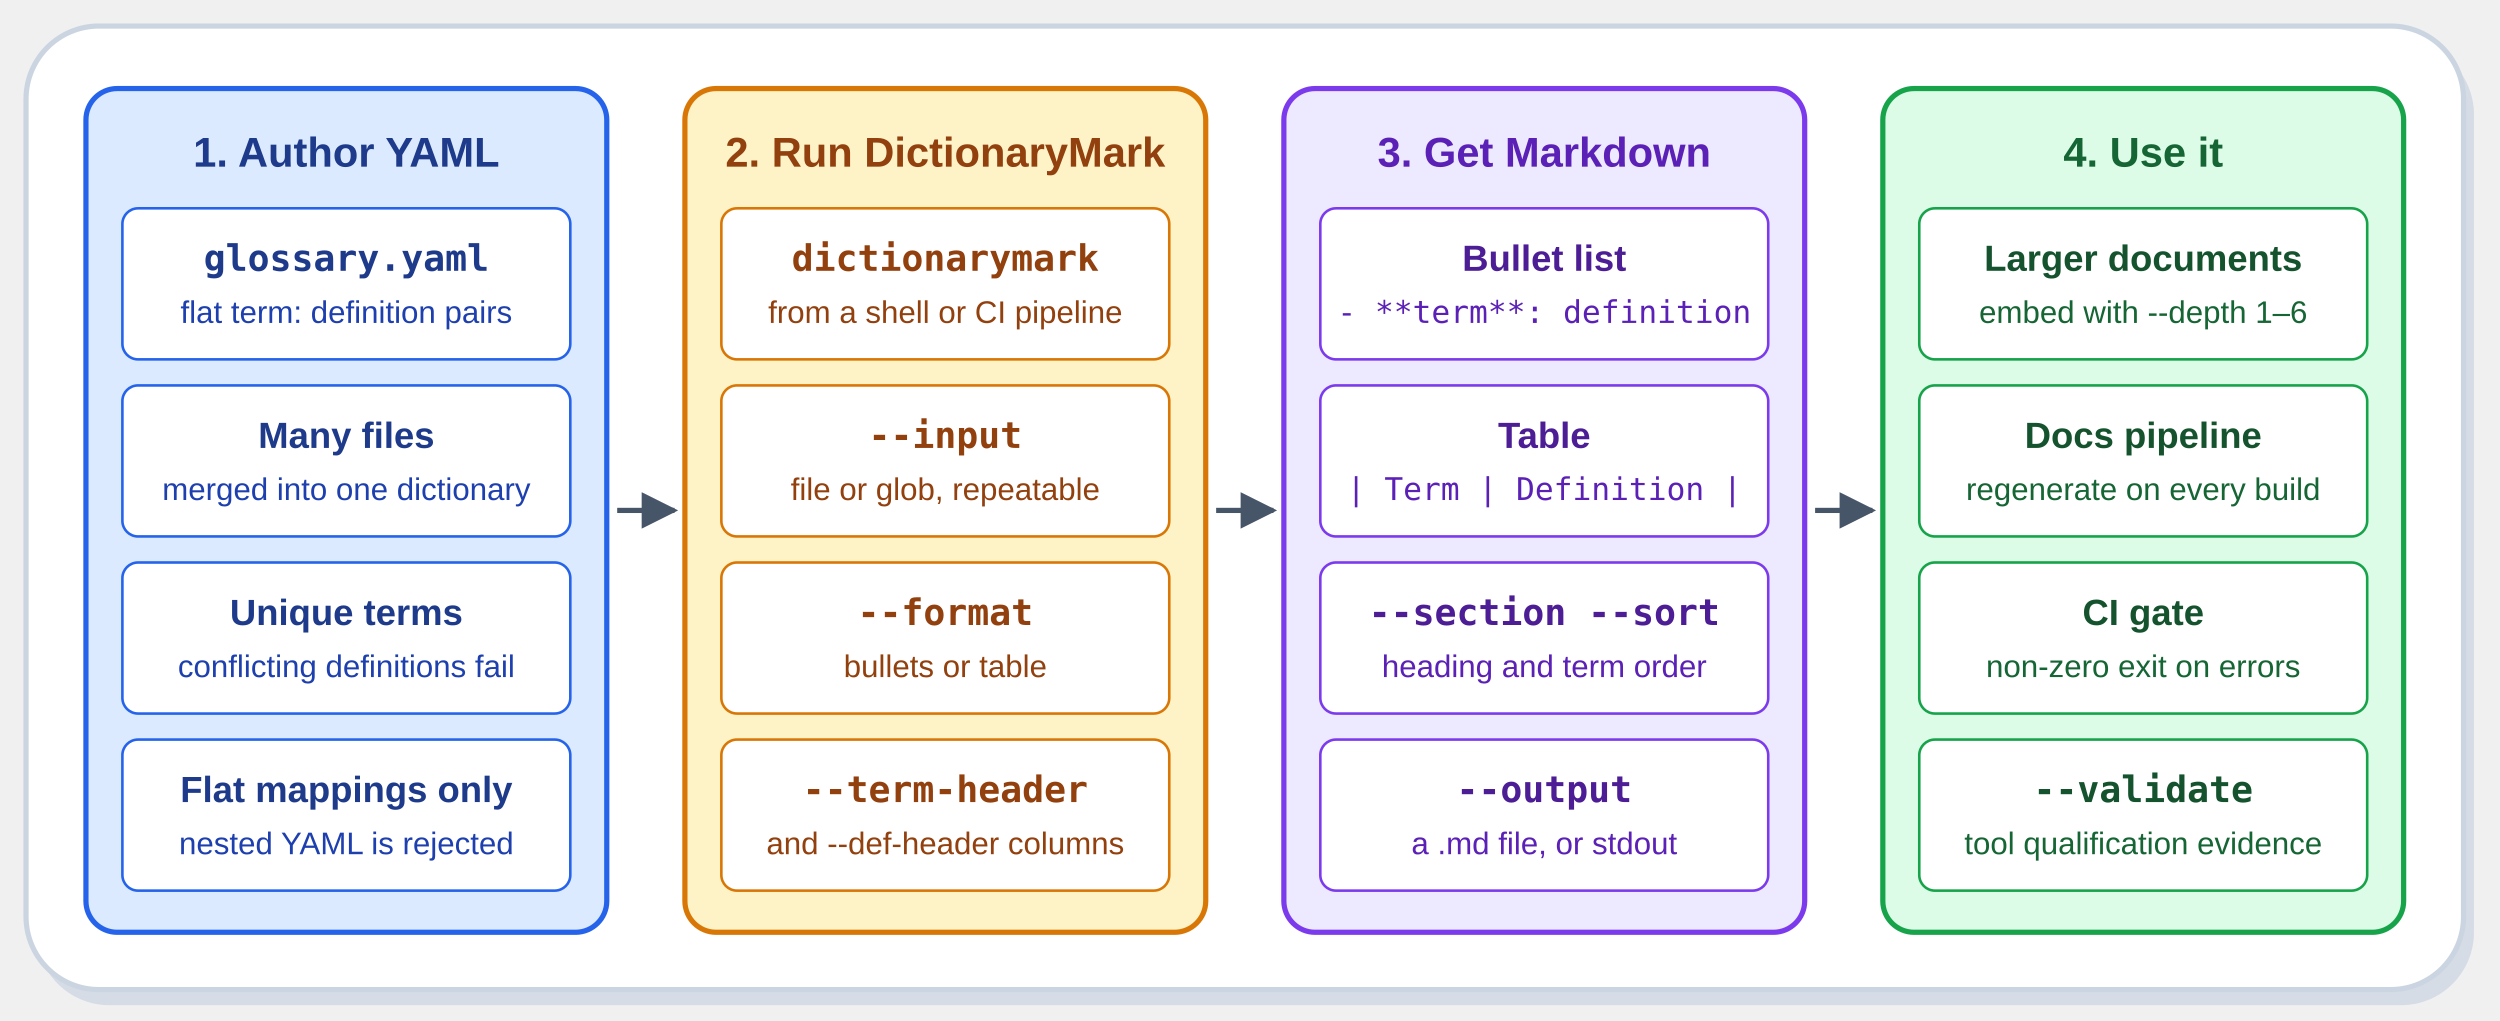
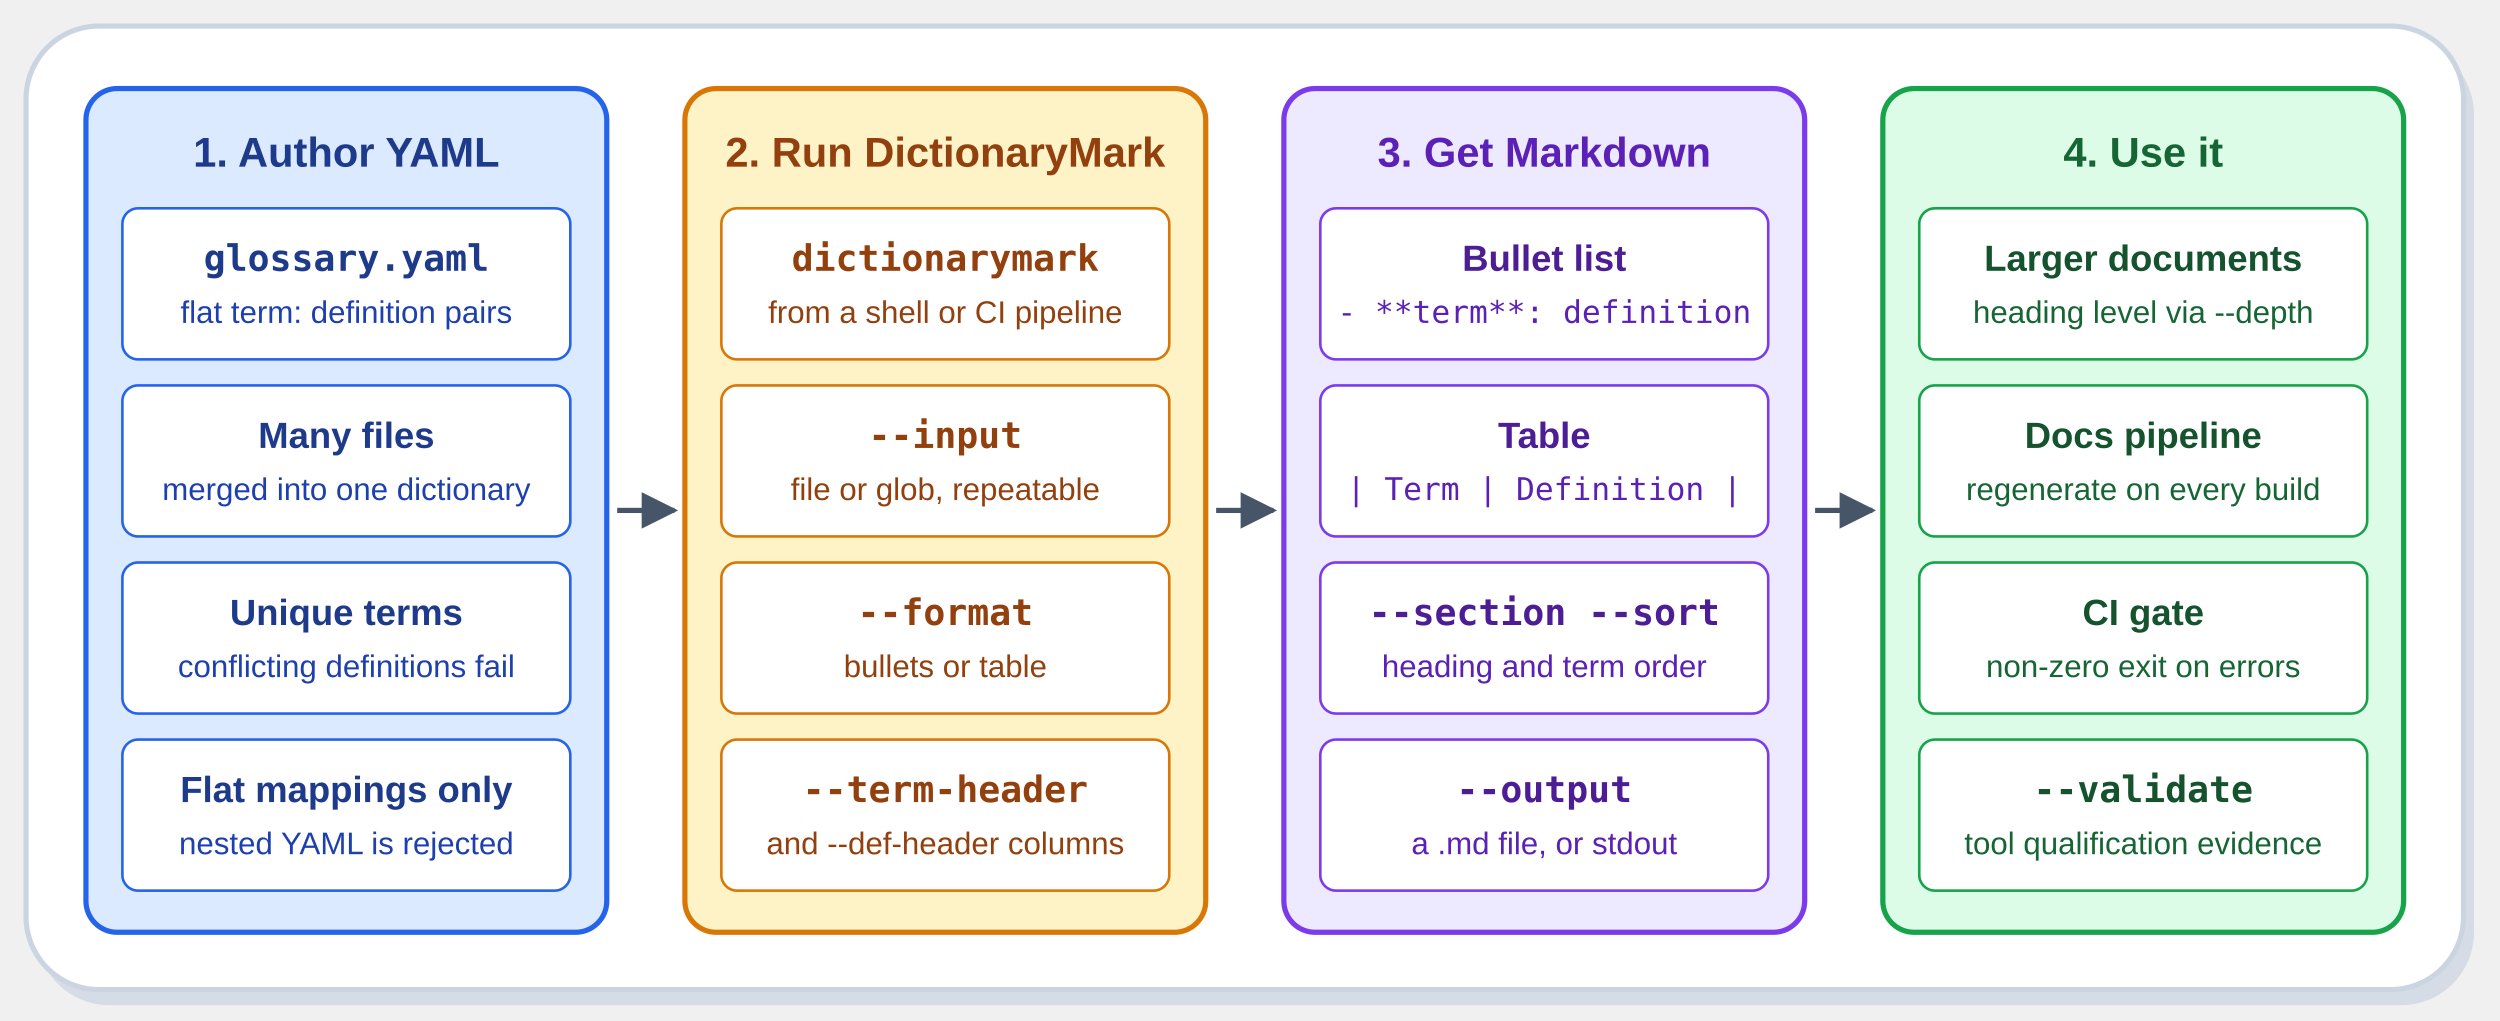
<svg xmlns="http://www.w3.org/2000/svg" width="960" height="392" viewBox="0 0 960 392" font-family="Segoe UI, Arial, sans-serif">
  <defs>
    <marker id="a" viewBox="0 0 10 10" refX="9" refY="5" markerWidth="7" markerHeight="7" orient="auto-start-reverse">
      <path d="M0,0 L10,5 L0,10 z" fill="#475569" />
    </marker>
  </defs>
  <rect x="14" y="16" width="936" height="370" rx="28" fill="#d5dce6" />
  <rect x="10" y="10" width="936" height="370" rx="28" fill="#ffffff" stroke="#cbd5e1" stroke-width="2" />
  <g transform="translate(33,34)">
    <rect x="0" y="0" width="200" height="324" rx="12" fill="#dbeafe" stroke="#2563eb" stroke-width="2" />
    <text x="100" y="30" font-size="16" font-weight="600" fill="#1e3a8a" text-anchor="middle">1. Author YAML</text>
    <rect x="14" y="46" width="172" height="58" rx="6" fill="#ffffff" stroke="#2563eb" />
    <text x="100" y="70" font-size="14" font-weight="600" font-family="Consolas, monospace" fill="#1e3a8a" text-anchor="middle">glossary.yaml</text>
    <text x="100" y="90" font-size="12" fill="#1e40af" text-anchor="middle">flat term: definition pairs</text>
    <rect x="14" y="114" width="172" height="58" rx="6" fill="#ffffff" stroke="#2563eb" />
    <text x="100" y="138" font-size="14" font-weight="600" fill="#1e3a8a" text-anchor="middle">Many files</text>
    <text x="100" y="158" font-size="12" fill="#1e40af" text-anchor="middle">merged into one dictionary</text>
    <rect x="14" y="182" width="172" height="58" rx="6" fill="#ffffff" stroke="#2563eb" />
    <text x="100" y="206" font-size="14" font-weight="600" fill="#1e3a8a" text-anchor="middle">Unique terms</text>
    <text x="100" y="226" font-size="12" fill="#1e40af" text-anchor="middle">conflicting definitions fail</text>
    <rect x="14" y="250" width="172" height="58" rx="6" fill="#ffffff" stroke="#2563eb" />
    <text x="100" y="274" font-size="14" font-weight="600" fill="#1e3a8a" text-anchor="middle">Flat mappings only</text>
    <text x="100" y="294" font-size="12" fill="#1e40af" text-anchor="middle">nested YAML is rejected</text>
    <line x1="204" y1="162" x2="226" y2="162" stroke="#475569" stroke-width="2" marker-end="url(#a)" />
    <rect x="230" y="0" width="200" height="324" rx="12" fill="#fef3c7" stroke="#d97706" stroke-width="2" />
    <text x="330" y="30" font-size="16" font-weight="600" fill="#92400e" text-anchor="middle">2. Run DictionaryMark</text>
    <rect x="244" y="46" width="172" height="58" rx="6" fill="#ffffff" stroke="#d97706" />
    <text x="330" y="70" font-size="14" font-weight="600" font-family="Consolas, monospace" fill="#92400e" text-anchor="middle">dictionarymark</text>
    <text x="330" y="90" font-size="12" fill="#92400e" text-anchor="middle">from a shell or CI pipeline</text>
    <rect x="244" y="114" width="172" height="58" rx="6" fill="#ffffff" stroke="#d97706" />
    <text x="330" y="138" font-size="14" font-weight="600" font-family="Consolas, monospace" fill="#92400e" text-anchor="middle">--input</text>
    <text x="330" y="158" font-size="12" fill="#92400e" text-anchor="middle">file or glob, repeatable</text>
    <rect x="244" y="182" width="172" height="58" rx="6" fill="#ffffff" stroke="#d97706" />
    <text x="330" y="206" font-size="14" font-weight="600" font-family="Consolas, monospace" fill="#92400e" text-anchor="middle">--format</text>
    <text x="330" y="226" font-size="12" fill="#92400e" text-anchor="middle">bullets or table</text>
    <rect x="244" y="250" width="172" height="58" rx="6" fill="#ffffff" stroke="#d97706" />
    <text x="330" y="274" font-size="14" font-weight="600" font-family="Consolas, monospace" fill="#92400e" text-anchor="middle">--term-header</text>
    <text x="330" y="294" font-size="12" fill="#92400e" text-anchor="middle">and --def-header columns</text>
    <line x1="434" y1="162" x2="456" y2="162" stroke="#475569" stroke-width="2" marker-end="url(#a)" />
    <rect x="460" y="0" width="200" height="324" rx="12" fill="#ede9fe" stroke="#7c3aed" stroke-width="2" />
    <text x="560" y="30" font-size="16" font-weight="600" fill="#5b21b6" text-anchor="middle">3. Get Markdown</text>
    <rect x="474" y="46" width="172" height="58" rx="6" fill="#ffffff" stroke="#7c3aed" />
    <text x="560" y="70" font-size="14" font-weight="600" fill="#4c1d95" text-anchor="middle">Bullet list</text>
    <text x="560" y="90" font-size="12" font-family="Consolas, monospace" fill="#5b21b6" text-anchor="middle">- **term**: definition</text>
    <rect x="474" y="114" width="172" height="58" rx="6" fill="#ffffff" stroke="#7c3aed" />
    <text x="560" y="138" font-size="14" font-weight="600" fill="#4c1d95" text-anchor="middle">Table</text>
    <text x="560" y="158" font-size="12" font-family="Consolas, monospace" fill="#5b21b6" text-anchor="middle">| Term | Definition |</text>
    <rect x="474" y="182" width="172" height="58" rx="6" fill="#ffffff" stroke="#7c3aed" />
    <text x="560" y="206" font-size="14" font-weight="600" font-family="Consolas, monospace" fill="#4c1d95" text-anchor="middle">--section --sort</text>
    <text x="560" y="226" font-size="12" fill="#5b21b6" text-anchor="middle">heading and term order</text>
    <rect x="474" y="250" width="172" height="58" rx="6" fill="#ffffff" stroke="#7c3aed" />
    <text x="560" y="274" font-size="14" font-weight="600" font-family="Consolas, monospace" fill="#4c1d95" text-anchor="middle">--output</text>
    <text x="560" y="294" font-size="12" fill="#5b21b6" text-anchor="middle">a .md file, or stdout</text>
    <line x1="664" y1="162" x2="686" y2="162" stroke="#475569" stroke-width="2" marker-end="url(#a)" />
    <rect x="690" y="0" width="200" height="324" rx="12" fill="#dcfce7" stroke="#16a34a" stroke-width="2" />
    <text x="790" y="30" font-size="16" font-weight="600" fill="#166534" text-anchor="middle">4. Use it</text>
    <rect x="704" y="46" width="172" height="58" rx="6" fill="#ffffff" stroke="#16a34a" />
    <text x="790" y="70" font-size="14" font-weight="600" fill="#14532d" text-anchor="middle">Larger documents</text>
-     <text x="790" y="90" font-size="12" fill="#166534" text-anchor="middle">embed with --depth 1–6</text>
+     <text x="790" y="90" font-size="12" fill="#166534" text-anchor="middle">heading level via --depth</text>
    <rect x="704" y="114" width="172" height="58" rx="6" fill="#ffffff" stroke="#16a34a" />
    <text x="790" y="138" font-size="14" font-weight="600" fill="#14532d" text-anchor="middle">Docs pipeline</text>
    <text x="790" y="158" font-size="12" fill="#166534" text-anchor="middle">regenerate on every build</text>
    <rect x="704" y="182" width="172" height="58" rx="6" fill="#ffffff" stroke="#16a34a" />
    <text x="790" y="206" font-size="14" font-weight="600" fill="#14532d" text-anchor="middle">CI gate</text>
    <text x="790" y="226" font-size="12" fill="#166534" text-anchor="middle">non-zero exit on errors</text>
    <rect x="704" y="250" width="172" height="58" rx="6" fill="#ffffff" stroke="#16a34a" />
    <text x="790" y="274" font-size="14" font-weight="600" font-family="Consolas, monospace" fill="#14532d" text-anchor="middle">--validate</text>
    <text x="790" y="294" font-size="12" fill="#166534" text-anchor="middle">tool qualification evidence</text>
  </g>
</svg>
